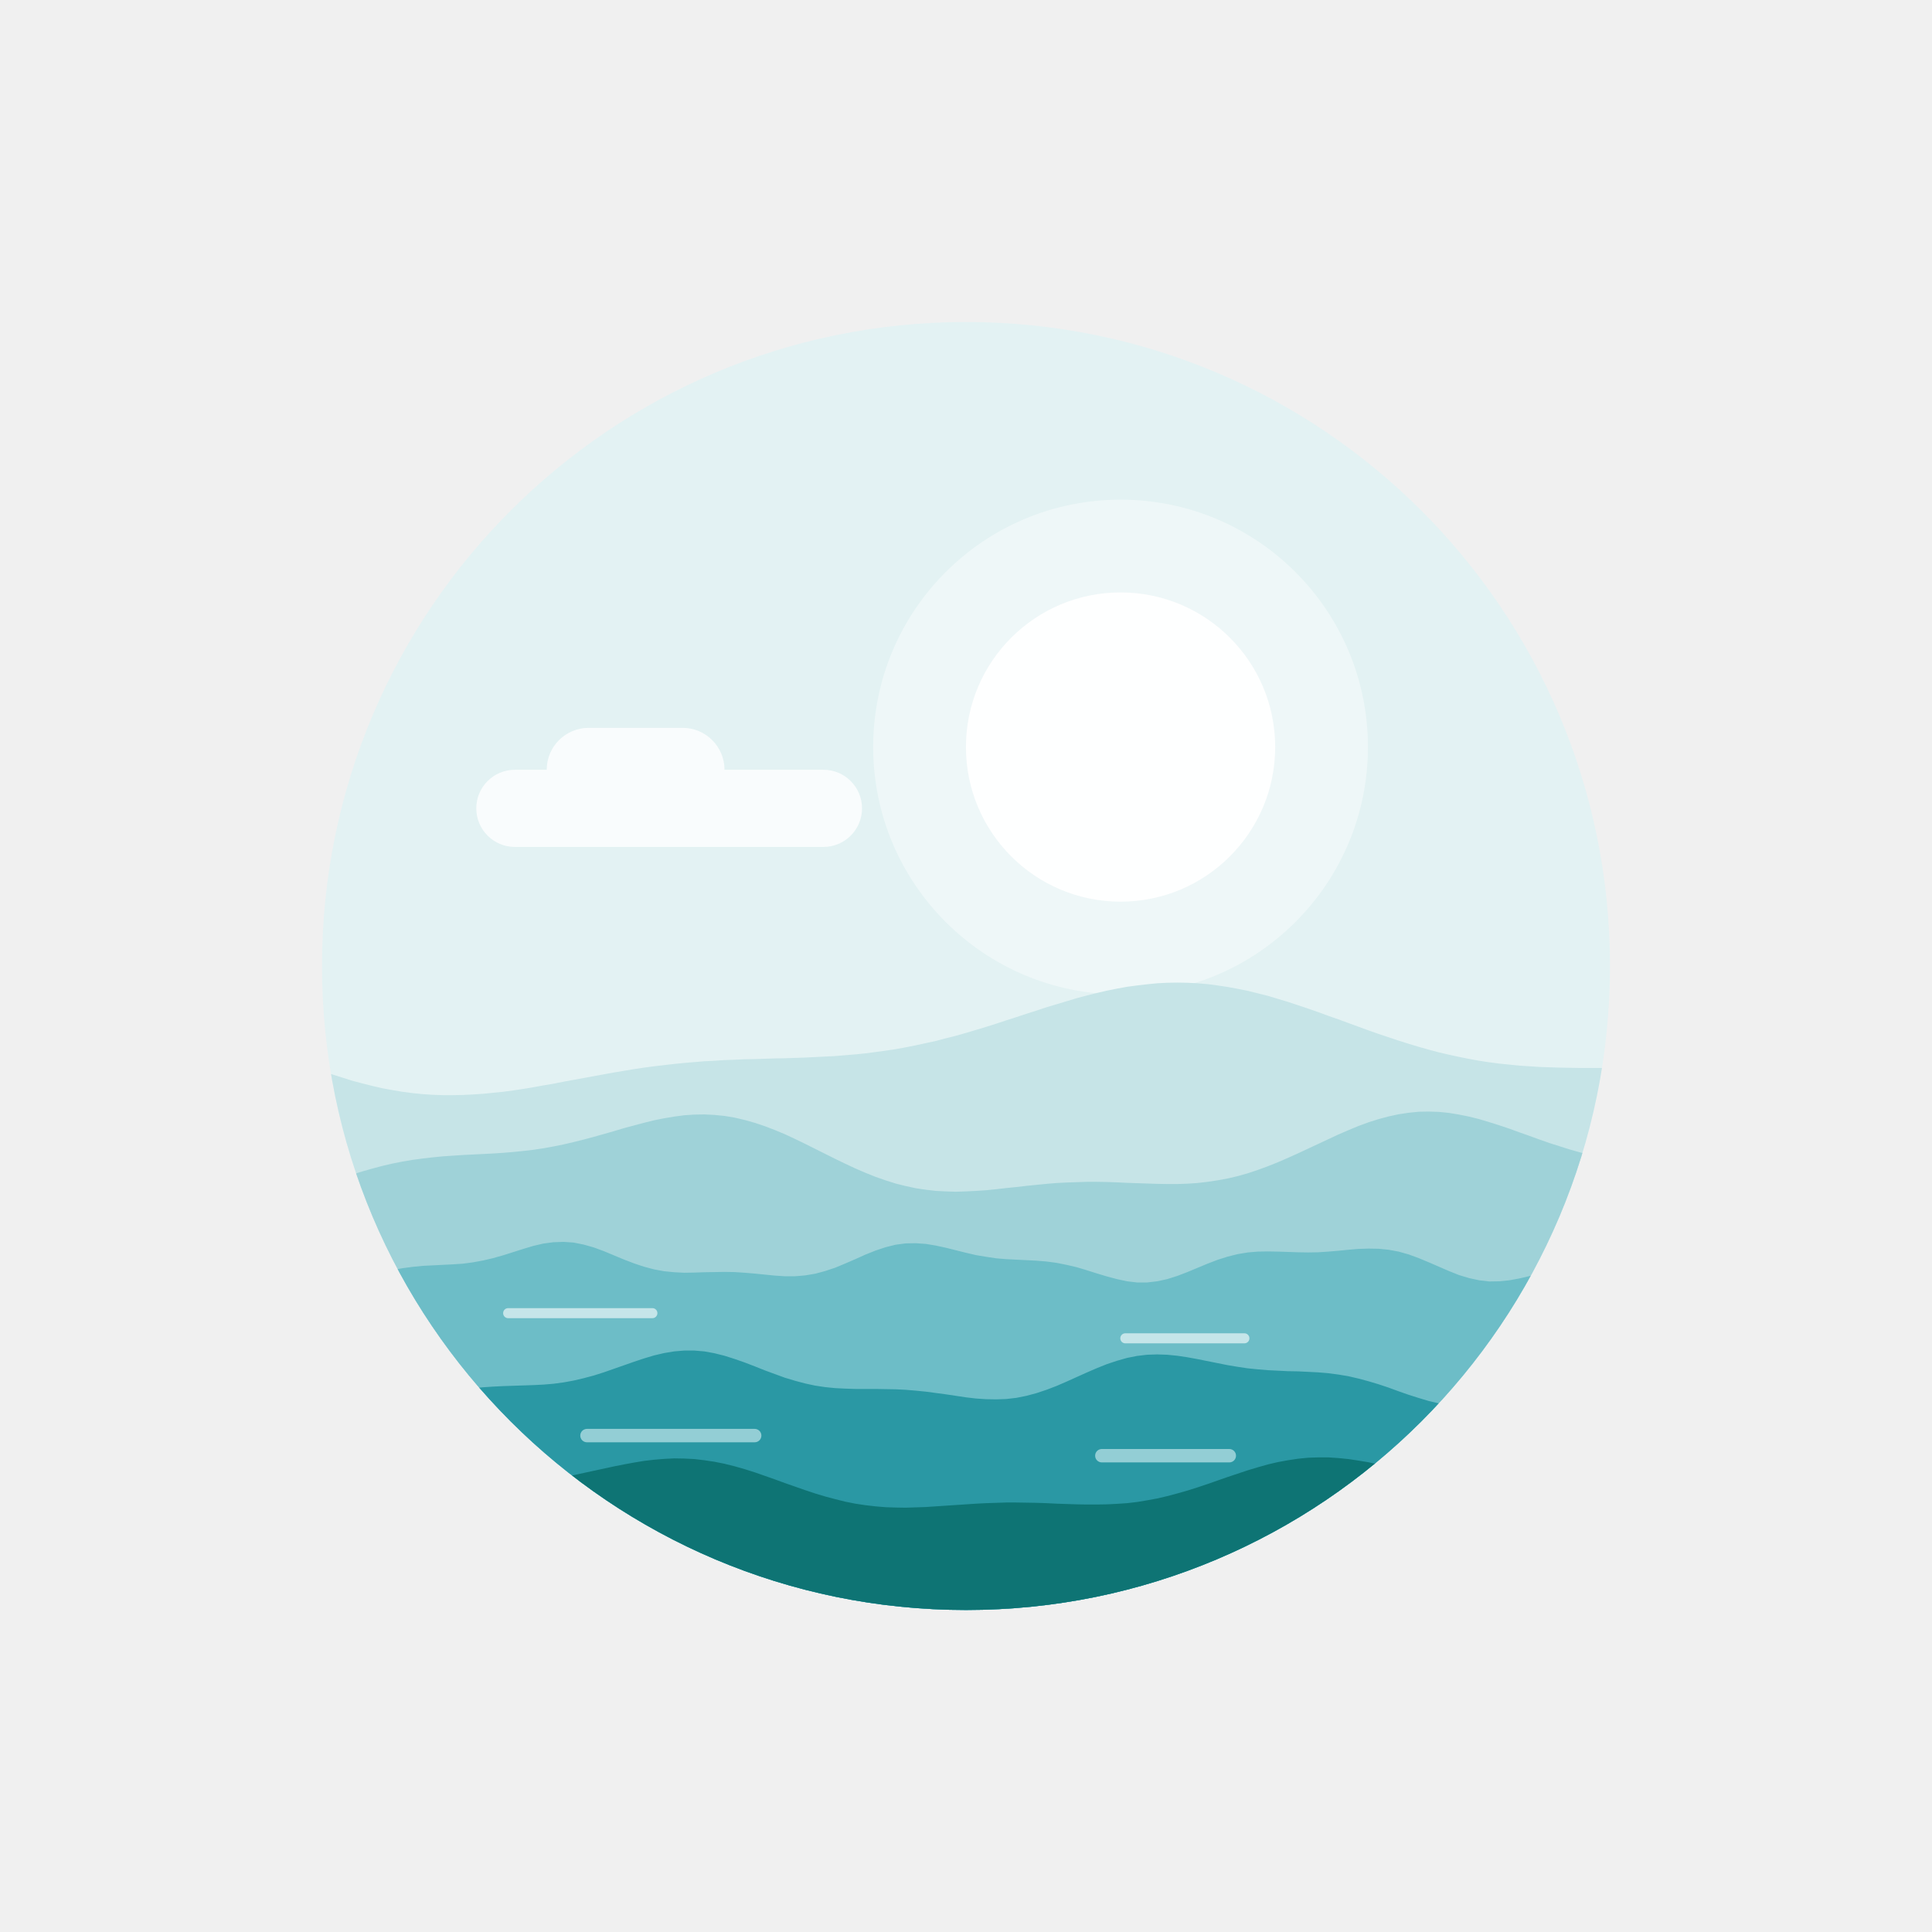
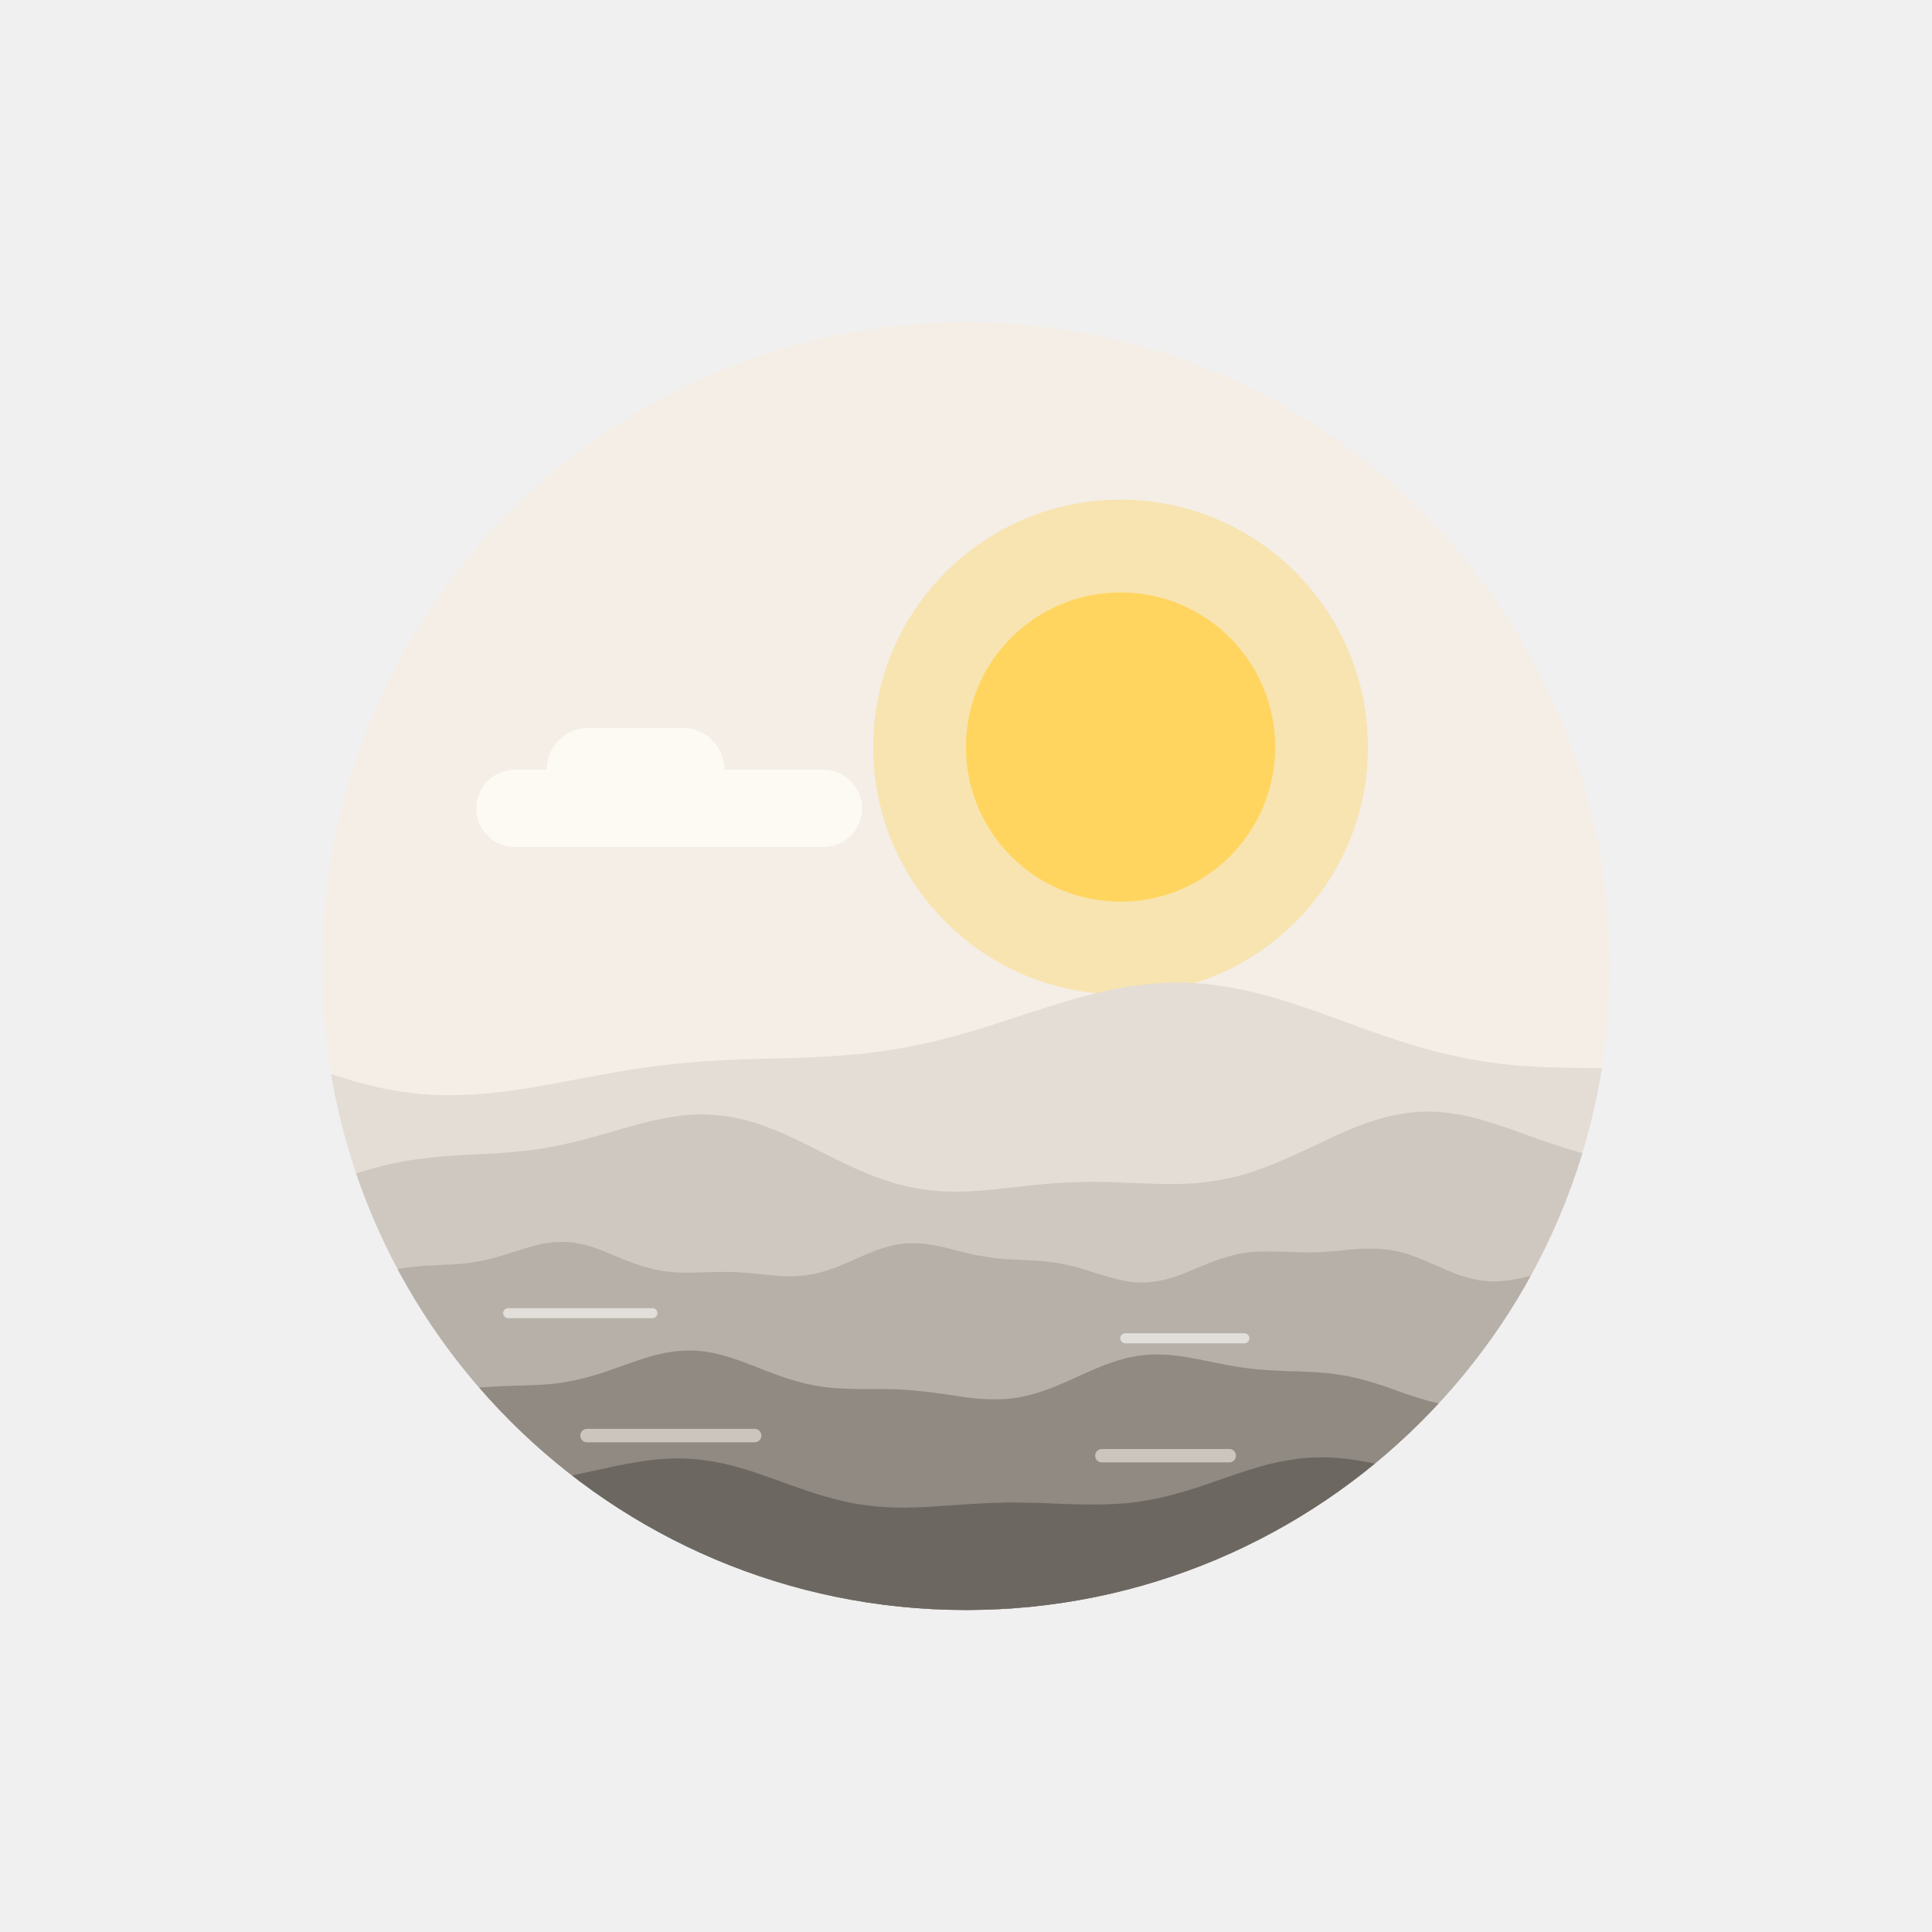
<svg xmlns="http://www.w3.org/2000/svg" width="1152" height="1152" viewBox="0 0 1152 1152">
  <g transform="translate(192 192)">
    <defs>
      <clipPath id="c">
        <circle cx="384.0" cy="384.0" r="384.0" />
      </clipPath>
    </defs>
    <g clip-path="url(#c)">
-       <rect width="768" height="768" fill="#e3f2f3" />
-       <circle cx="476.16" cy="253.44" r="147.5" fill="#ffffff" opacity="0.4" />
-       <circle cx="476.16" cy="253.44" r="92.2" fill="#ffffff" opacity="0.95" />
+       <rect width="768" height="768" fill="#f4eee7" />
+       <circle cx="476.16" cy="253.44" r="147.5" fill="#ffd45c" opacity="0.4" />
+       <circle cx="476.16" cy="253.44" r="92.2" fill="#ffd45c" opacity="0.95" />
      <g opacity="0.8">
-         <rect x="92" y="267" width="230" height="46" rx="23" fill="#ffffff" />
-         <rect x="134" y="242" width="106" height="51" rx="25" fill="#ffffff" />
+         <rect x="92" y="267" width="230" height="46" rx="23" fill="#fffdf8" />
+         <rect x="134" y="242" width="106" height="51" rx="25" fill="#fffdf8" />
      </g>
-       <path d="M0,768 L0.0,446.5 L6.0,448.6 L12.0,450.5 L18.0,452.4 L24.0,454.0 L30.0,455.5 L36.0,456.9 L42.0,458.0 L48.0,459.0 L54.0,459.8 L60.0,460.4 L66.0,460.8 L72.0,461.0 L78.0,461.0 L84.0,460.9 L90.0,460.6 L96.0,460.2 L102.0,459.6 L108.0,459.0 L114.0,458.2 L120.0,457.3 L126.0,456.3 L132.0,455.2 L138.0,454.2 L144.0,453.0 L150.0,451.9 L156.0,450.8 L162.0,449.7 L168.0,448.6 L174.0,447.5 L180.0,446.5 L186.0,445.5 L192.0,444.6 L198.0,443.8 L204.0,443.1 L210.0,442.4 L216.0,441.8 L222.0,441.3 L228.0,440.8 L234.0,440.5 L240.0,440.1 L246.0,439.9 L252.0,439.6 L258.0,439.5 L264.0,439.3 L270.0,439.1 L276.0,439.0 L282.0,438.8 L288.0,438.6 L294.0,438.3 L300.0,438.0 L306.0,437.7 L312.0,437.2 L318.0,436.7 L324.0,436.1 L330.0,435.3 L336.0,434.5 L342.0,433.6 L348.0,432.5 L354.0,431.3 L360.0,430.0 L366.0,428.7 L372.0,427.1 L378.0,425.6 L384.0,423.9 L390.0,422.1 L396.0,420.3 L402.0,418.4 L408.0,416.4 L414.0,414.5 L420.0,412.5 L426.0,410.6 L432.0,408.6 L438.0,406.8 L444.0,405.0 L450.0,403.2 L456.0,401.6 L462.0,400.1 L468.0,398.7 L474.0,397.5 L480.0,396.4 L486.0,395.6 L492.0,394.9 L498.0,394.3 L504.0,394.0 L510.0,393.9 L516.0,394.0 L522.0,394.3 L528.0,394.8 L534.0,395.6 L540.0,396.5 L546.0,397.6 L552.0,398.8 L558.0,400.3 L564.0,401.8 L570.0,403.6 L576.0,405.4 L582.0,407.4 L588.0,409.4 L594.0,411.5 L600.0,413.7 L606.0,415.8 L612.0,418.0 L618.0,420.2 L624.0,422.4 L630.0,424.5 L636.0,426.5 L642.0,428.5 L648.0,430.4 L654.0,432.2 L660.0,433.9 L666.0,435.5 L672.0,436.9 L678.0,438.2 L684.0,439.4 L690.0,440.5 L696.0,441.4 L702.0,442.2 L708.0,442.8 L714.0,443.4 L720.0,443.8 L726.0,444.2 L732.0,444.4 L738.0,444.6 L744.0,444.7 L750.0,444.8 L756.0,444.8 L762.0,444.8 L768.0,444.8 L768,768 Z" fill="#c6e4e7" />
-       <path d="M0,768 L0.0,514.6 L6.0,512.5 L12.0,510.4 L18.0,508.4 L24.0,506.5 L30.0,504.8 L36.0,503.2 L42.0,501.8 L48.0,500.6 L54.0,499.6 L60.0,498.8 L66.0,498.1 L72.0,497.5 L78.0,497.1 L84.0,496.7 L90.0,496.4 L96.0,496.1 L102.0,495.8 L108.0,495.4 L114.0,494.9 L120.0,494.3 L126.0,493.6 L132.0,492.7 L138.0,491.6 L144.0,490.4 L150.0,489.0 L156.0,487.5 L162.0,485.9 L168.0,484.2 L174.0,482.5 L180.0,480.7 L186.0,479.1 L192.0,477.5 L198.0,476.0 L204.0,474.8 L210.0,473.8 L216.0,473.0 L222.0,472.6 L228.0,472.5 L234.0,472.8 L240.0,473.4 L246.0,474.4 L252.0,475.8 L258.0,477.5 L264.0,479.5 L270.0,481.8 L276.0,484.3 L282.0,487.1 L288.0,490.0 L294.0,493.0 L300.0,496.0 L306.0,499.0 L312.0,501.9 L318.0,504.7 L324.0,507.3 L330.0,509.7 L336.0,511.8 L342.0,513.7 L348.0,515.2 L354.0,516.5 L360.0,517.4 L366.0,518.1 L372.0,518.4 L378.0,518.6 L384.0,518.4 L390.0,518.1 L396.0,517.7 L402.0,517.1 L408.0,516.4 L414.0,515.8 L420.0,515.1 L426.0,514.5 L432.0,513.9 L438.0,513.4 L444.0,513.1 L450.0,512.9 L456.0,512.7 L462.0,512.7 L468.0,512.8 L474.0,513.0 L480.0,513.3 L486.0,513.5 L492.0,513.7 L498.0,513.9 L504.0,514.0 L510.0,514.0 L516.0,513.8 L522.0,513.4 L528.0,512.7 L534.0,511.8 L540.0,510.7 L546.0,509.3 L552.0,507.6 L558.0,505.6 L564.0,503.4 L570.0,501.0 L576.0,498.4 L582.0,495.7 L588.0,492.9 L594.0,490.1 L600.0,487.3 L606.0,484.5 L612.0,481.9 L618.0,479.4 L624.0,477.2 L630.0,475.3 L636.0,473.7 L642.0,472.4 L648.0,471.5 L654.0,470.9 L660.0,470.8 L666.0,471.0 L672.0,471.6 L678.0,472.6 L684.0,473.8 L690.0,475.3 L696.0,477.1 L702.0,479.0 L708.0,481.0 L714.0,483.2 L720.0,485.3 L726.0,487.5 L732.0,489.6 L738.0,491.5 L744.0,493.4 L750.0,495.1 L756.0,496.6 L762.0,497.9 L768.0,499.0 L768,768 Z" fill="#9fd2d8" />
-       <path d="M0,768 L0.0,571.6 L6.0,571.9 L12.0,571.6 L18.0,570.8 L24.0,569.6 L30.0,568.1 L36.0,566.7 L42.0,565.3 L48.0,564.2 L54.0,563.4 L60.0,562.8 L66.0,562.5 L72.0,562.2 L78.0,561.9 L84.0,561.5 L90.0,560.7 L96.0,559.6 L102.0,558.2 L108.0,556.5 L114.0,554.6 L120.0,552.7 L126.0,550.9 L132.0,549.5 L138.0,548.7 L144.0,548.5 L150.0,548.9 L156.0,550.1 L162.0,551.8 L168.0,554.0 L174.0,556.5 L180.0,559.0 L186.0,561.3 L192.0,563.3 L198.0,564.9 L204.0,566.0 L210.0,566.6 L216.0,566.9 L222.0,566.8 L228.0,566.6 L234.0,566.5 L240.0,566.4 L246.0,566.5 L252.0,566.9 L258.0,567.4 L264.0,568.0 L270.0,568.6 L276.0,569.0 L282.0,569.0 L288.0,568.5 L294.0,567.5 L300.0,565.9 L306.0,563.9 L312.0,561.4 L318.0,558.8 L324.0,556.1 L330.0,553.7 L336.0,551.7 L342.0,550.2 L348.0,549.4 L354.0,549.3 L360.0,549.7 L366.0,550.7 L372.0,552.0 L378.0,553.5 L384.0,555.0 L390.0,556.4 L396.0,557.4 L402.0,558.3 L408.0,558.8 L414.0,559.1 L420.0,559.4 L426.0,559.7 L432.0,560.2 L438.0,561.0 L444.0,562.2 L450.0,563.6 L456.0,565.4 L462.0,567.3 L468.0,569.1 L474.0,570.7 L480.0,572.0 L486.0,572.7 L492.0,572.7 L498.0,572.0 L504.0,570.7 L510.0,568.8 L516.0,566.5 L522.0,564.0 L528.0,561.5 L534.0,559.2 L540.0,557.3 L546.0,555.8 L552.0,554.8 L558.0,554.3 L564.0,554.2 L570.0,554.3 L576.0,554.5 L582.0,554.7 L588.0,554.8 L594.0,554.7 L600.0,554.3 L606.0,553.8 L612.0,553.2 L618.0,552.7 L624.0,552.5 L630.0,552.6 L636.0,553.2 L642.0,554.3 L648.0,556.0 L654.0,558.2 L660.0,560.7 L666.0,563.3 L672.0,565.9 L678.0,568.3 L684.0,570.1 L690.0,571.4 L696.0,572.1 L702.0,572.0 L708.0,571.4 L714.0,570.3 L720.0,568.9 L726.0,567.3 L732.0,565.8 L738.0,564.5 L744.0,563.4 L750.0,562.6 L756.0,562.1 L762.0,561.8 L768.0,561.5 L768,768 Z" fill="#6dbdc7" />
-       <rect x="108" y="588" width="92" height="6" rx="3" fill="#ffffff" opacity="0.6" />
-       <rect x="476" y="603" width="77" height="6" rx="3" fill="#ffffff" opacity="0.6" />
-       <path d="M0,768 L0.0,635.5 L6.0,637.9 L12.0,639.9 L18.0,641.6 L24.0,642.8 L30.0,643.5 L36.0,643.8 L42.0,643.6 L48.0,643.0 L54.0,642.1 L60.0,641.1 L66.0,639.9 L72.0,638.7 L78.0,637.6 L84.0,636.6 L90.0,635.8 L96.0,635.2 L102.0,634.8 L108.0,634.5 L114.0,634.3 L120.0,634.1 L126.0,633.9 L132.0,633.6 L138.0,633.1 L144.0,632.3 L150.0,631.2 L156.0,629.8 L162.0,628.2 L168.0,626.3 L174.0,624.2 L180.0,622.1 L186.0,620.0 L192.0,618.0 L198.0,616.2 L204.0,614.8 L210.0,613.8 L216.0,613.3 L222.0,613.3 L228.0,613.8 L234.0,614.9 L240.0,616.4 L246.0,618.3 L252.0,620.4 L258.0,622.7 L264.0,625.1 L270.0,627.3 L276.0,629.5 L282.0,631.3 L288.0,632.9 L294.0,634.2 L300.0,635.1 L306.0,635.7 L312.0,636.0 L318.0,636.2 L324.0,636.2 L330.0,636.2 L336.0,636.3 L342.0,636.4 L348.0,636.7 L354.0,637.2 L360.0,637.8 L366.0,638.6 L372.0,639.4 L378.0,640.3 L384.0,641.2 L390.0,641.9 L396.0,642.3 L402.0,642.4 L408.0,642.2 L414.0,641.5 L420.0,640.3 L426.0,638.7 L432.0,636.7 L438.0,634.4 L444.0,631.8 L450.0,629.1 L456.0,626.4 L462.0,623.8 L468.0,621.4 L474.0,619.4 L480.0,617.7 L486.0,616.5 L492.0,615.8 L498.0,615.6 L504.0,615.8 L510.0,616.4 L516.0,617.3 L522.0,618.4 L528.0,619.6 L534.0,620.8 L540.0,622.0 L546.0,623.0 L552.0,623.9 L558.0,624.5 L564.0,625.0 L570.0,625.3 L576.0,625.6 L582.0,625.7 L588.0,626.0 L594.0,626.3 L600.0,626.8 L606.0,627.6 L612.0,628.6 L618.0,630.0 L624.0,631.6 L630.0,633.4 L636.0,635.4 L642.0,637.6 L648.0,639.7 L654.0,641.6 L660.0,643.4 L666.0,644.8 L672.0,645.7 L678.0,646.2 L684.0,646.2 L690.0,645.6 L696.0,644.6 L702.0,643.0 L708.0,641.1 L714.0,639.0 L720.0,636.7 L726.0,634.3 L732.0,632.0 L738.0,629.8 L744.0,627.9 L750.0,626.3 L756.0,625.0 L762.0,624.1 L768.0,623.5 L768,768 Z" fill="#2a98a4" />
-       <path d="M0,768 L0.0,707.7 L6.0,706.3 L12.0,704.8 L18.0,703.3 L24.0,701.9 L30.0,700.5 L36.0,699.3 L42.0,698.2 L48.0,697.2 L54.0,696.4 L60.0,695.8 L66.0,695.2 L72.0,694.8 L78.0,694.5 L84.0,694.2 L90.0,694.0 L96.0,693.8 L102.0,693.5 L108.0,693.2 L114.0,692.7 L120.0,692.2 L126.0,691.5 L132.0,690.7 L138.0,689.8 L144.0,688.7 L150.0,687.6 L156.0,686.3 L162.0,685.0 L168.0,683.7 L174.0,682.4 L180.0,681.2 L186.0,680.1 L192.0,679.1 L198.0,678.4 L204.0,677.9 L210.0,677.6 L216.0,677.7 L222.0,678.0 L228.0,678.7 L234.0,679.6 L240.0,680.8 L246.0,682.3 L252.0,684.0 L258.0,685.9 L264.0,688.0 L270.0,690.1 L276.0,692.3 L282.0,694.4 L288.0,696.5 L294.0,698.5 L300.0,700.3 L306.0,701.9 L312.0,703.4 L318.0,704.6 L324.0,705.5 L330.0,706.2 L336.0,706.7 L342.0,706.9 L348.0,707.0 L354.0,706.8 L360.0,706.6 L366.0,706.2 L372.0,705.8 L378.0,705.4 L384.0,705.0 L390.0,704.6 L396.0,704.3 L402.0,704.1 L408.0,703.9 L414.0,703.9 L420.0,704.0 L426.0,704.1 L432.0,704.3 L438.0,704.6 L444.0,704.8 L450.0,705.0 L456.0,705.1 L462.0,705.1 L468.0,705.0 L474.0,704.7 L480.0,704.3 L486.0,703.6 L492.0,702.6 L498.0,701.5 L504.0,700.1 L510.0,698.5 L516.0,696.8 L522.0,694.9 L528.0,692.9 L534.0,690.8 L540.0,688.7 L546.0,686.7 L552.0,684.7 L558.0,682.9 L564.0,681.2 L570.0,679.8 L576.0,678.7 L582.0,677.8 L588.0,677.2 L594.0,677.0 L600.0,677.0 L606.0,677.4 L612.0,678.0 L618.0,678.9 L624.0,679.9 L630.0,681.2 L636.0,682.6 L642.0,684.1 L648.0,685.6 L654.0,687.1 L660.0,688.5 L666.0,689.9 L672.0,691.2 L678.0,692.3 L684.0,693.3 L690.0,694.1 L696.0,694.8 L702.0,695.3 L708.0,695.7 L714.0,696.0 L720.0,696.3 L726.0,696.5 L732.0,696.8 L738.0,697.0 L744.0,697.3 L750.0,697.8 L756.0,698.3 L762.0,698.9 L768.0,699.7 L768,768 Z" fill="#0e7474" />
-       <rect x="154" y="660" width="108" height="8" rx="4" fill="#bfe6ea" opacity="0.7" />
-       <rect x="461" y="672" width="84" height="8" rx="4" fill="#bfe6ea" opacity="0.7" />
+       <path d="M0,768 L0.0,446.5 L6.0,448.6 L12.0,450.5 L18.0,452.4 L24.0,454.0 L30.0,455.5 L36.0,456.9 L42.0,458.0 L48.0,459.0 L54.0,459.8 L60.0,460.4 L66.0,460.8 L72.0,461.0 L78.0,461.0 L84.0,460.9 L90.0,460.6 L96.0,460.2 L102.0,459.6 L108.0,459.0 L114.0,458.2 L120.0,457.3 L126.0,456.3 L132.0,455.2 L138.0,454.2 L144.0,453.0 L150.0,451.9 L156.0,450.8 L162.0,449.7 L168.0,448.6 L174.0,447.5 L180.0,446.5 L186.0,445.5 L192.0,444.6 L198.0,443.8 L204.0,443.1 L210.0,442.4 L216.0,441.8 L222.0,441.3 L228.0,440.8 L234.0,440.5 L240.0,440.1 L246.0,439.9 L252.0,439.6 L258.0,439.5 L264.0,439.3 L270.0,439.1 L276.0,439.0 L282.0,438.8 L288.0,438.6 L294.0,438.3 L300.0,438.0 L306.0,437.7 L312.0,437.2 L318.0,436.7 L324.0,436.1 L330.0,435.3 L336.0,434.5 L342.0,433.6 L348.0,432.5 L354.0,431.3 L360.0,430.0 L366.0,428.7 L372.0,427.1 L378.0,425.6 L384.0,423.9 L390.0,422.1 L396.0,420.3 L402.0,418.4 L408.0,416.4 L414.0,414.5 L420.0,412.5 L426.0,410.6 L432.0,408.6 L438.0,406.8 L444.0,405.0 L450.0,403.2 L456.0,401.6 L462.0,400.1 L468.0,398.7 L474.0,397.5 L480.0,396.4 L486.0,395.6 L492.0,394.9 L498.0,394.3 L504.0,394.0 L510.0,393.9 L516.0,394.0 L522.0,394.3 L528.0,394.8 L534.0,395.6 L540.0,396.5 L546.0,397.6 L552.0,398.8 L558.0,400.3 L564.0,401.8 L570.0,403.6 L576.0,405.4 L582.0,407.4 L588.0,409.4 L594.0,411.5 L600.0,413.7 L606.0,415.8 L612.0,418.0 L618.0,420.2 L624.0,422.4 L630.0,424.5 L636.0,426.5 L642.0,428.5 L648.0,430.4 L654.0,432.2 L660.0,433.9 L666.0,435.5 L672.0,436.9 L678.0,438.2 L684.0,439.4 L690.0,440.5 L696.0,441.4 L702.0,442.2 L708.0,442.8 L714.0,443.4 L720.0,443.8 L726.0,444.2 L732.0,444.4 L738.0,444.6 L744.0,444.7 L750.0,444.8 L756.0,444.8 L762.0,444.8 L768.0,444.8 L768,768 Z" fill="#e3ddd6" />
+       <path d="M0,768 L0.0,514.6 L6.0,512.5 L12.0,510.4 L18.0,508.4 L24.0,506.5 L30.0,504.8 L36.0,503.2 L42.0,501.8 L48.0,500.6 L54.0,499.6 L60.0,498.8 L66.0,498.1 L72.0,497.5 L78.0,497.1 L84.0,496.7 L90.0,496.4 L96.0,496.1 L102.0,495.8 L108.0,495.4 L114.0,494.9 L120.0,494.3 L126.0,493.6 L132.0,492.7 L138.0,491.6 L144.0,490.4 L150.0,489.0 L156.0,487.5 L162.0,485.9 L168.0,484.2 L174.0,482.5 L180.0,480.7 L186.0,479.1 L192.0,477.5 L198.0,476.0 L204.0,474.8 L210.0,473.8 L216.0,473.0 L222.0,472.6 L228.0,472.5 L234.0,472.8 L240.0,473.4 L246.0,474.4 L252.0,475.8 L258.0,477.5 L264.0,479.5 L270.0,481.8 L276.0,484.3 L282.0,487.1 L288.0,490.0 L294.0,493.0 L300.0,496.0 L306.0,499.0 L312.0,501.9 L318.0,504.7 L324.0,507.3 L330.0,509.7 L336.0,511.8 L342.0,513.7 L348.0,515.2 L354.0,516.5 L360.0,517.4 L366.0,518.1 L372.0,518.4 L378.0,518.6 L384.0,518.4 L390.0,518.1 L396.0,517.7 L402.0,517.1 L408.0,516.4 L414.0,515.8 L420.0,515.1 L426.0,514.5 L432.0,513.9 L438.0,513.4 L444.0,513.1 L450.0,512.9 L456.0,512.7 L462.0,512.7 L468.0,512.8 L474.0,513.0 L480.0,513.3 L486.0,513.5 L492.0,513.7 L498.0,513.9 L504.0,514.0 L510.0,514.0 L516.0,513.8 L522.0,513.4 L528.0,512.7 L534.0,511.8 L540.0,510.7 L546.0,509.3 L552.0,507.6 L558.0,505.6 L564.0,503.4 L570.0,501.0 L576.0,498.4 L582.0,495.7 L588.0,492.9 L594.0,490.1 L600.0,487.3 L606.0,484.5 L612.0,481.9 L618.0,479.4 L624.0,477.2 L630.0,475.3 L636.0,473.7 L642.0,472.4 L648.0,471.5 L654.0,470.9 L660.0,470.8 L666.0,471.0 L672.0,471.6 L678.0,472.6 L684.0,473.8 L690.0,475.3 L696.0,477.1 L702.0,479.0 L708.0,481.0 L714.0,483.2 L720.0,485.3 L726.0,487.5 L732.0,489.6 L738.0,491.5 L744.0,493.4 L750.0,495.1 L756.0,496.6 L762.0,497.9 L768.0,499.0 L768,768 Z" fill="#cec8c1" />
+       <path d="M0,768 L0.0,571.6 L6.0,571.9 L12.0,571.6 L18.0,570.8 L24.0,569.6 L30.0,568.1 L36.0,566.7 L42.0,565.3 L48.0,564.2 L54.0,563.4 L60.0,562.8 L66.0,562.5 L72.0,562.2 L78.0,561.9 L84.0,561.5 L90.0,560.7 L96.0,559.6 L102.0,558.2 L108.0,556.5 L114.0,554.6 L120.0,552.7 L126.0,550.9 L132.0,549.5 L138.0,548.7 L144.0,548.5 L150.0,548.9 L156.0,550.1 L162.0,551.8 L168.0,554.0 L174.0,556.5 L180.0,559.0 L186.0,561.3 L192.0,563.3 L198.0,564.9 L204.0,566.0 L210.0,566.6 L216.0,566.9 L222.0,566.8 L228.0,566.6 L234.0,566.5 L240.0,566.4 L246.0,566.5 L252.0,566.9 L258.0,567.4 L264.0,568.0 L270.0,568.6 L276.0,569.0 L282.0,569.0 L288.0,568.5 L294.0,567.5 L300.0,565.9 L306.0,563.9 L312.0,561.4 L318.0,558.8 L324.0,556.1 L330.0,553.7 L336.0,551.7 L342.0,550.2 L348.0,549.4 L354.0,549.3 L360.0,549.7 L366.0,550.7 L372.0,552.0 L378.0,553.5 L384.0,555.0 L390.0,556.4 L396.0,557.4 L402.0,558.3 L408.0,558.8 L414.0,559.1 L420.0,559.4 L426.0,559.7 L432.0,560.2 L438.0,561.0 L444.0,562.2 L450.0,563.6 L456.0,565.4 L462.0,567.3 L468.0,569.1 L474.0,570.7 L480.0,572.0 L486.0,572.7 L492.0,572.7 L498.0,572.0 L504.0,570.7 L510.0,568.8 L516.0,566.5 L522.0,564.0 L528.0,561.5 L534.0,559.2 L540.0,557.3 L546.0,555.8 L552.0,554.8 L558.0,554.3 L564.0,554.2 L570.0,554.3 L576.0,554.5 L582.0,554.7 L588.0,554.8 L594.0,554.7 L600.0,554.3 L606.0,553.8 L612.0,553.2 L618.0,552.7 L624.0,552.5 L630.0,552.6 L636.0,553.2 L642.0,554.3 L648.0,556.0 L654.0,558.2 L660.0,560.7 L666.0,563.3 L672.0,565.9 L678.0,568.3 L684.0,570.1 L690.0,571.4 L696.0,572.1 L702.0,572.0 L708.0,571.4 L714.0,570.3 L720.0,568.9 L726.0,567.3 L732.0,565.8 L738.0,564.5 L744.0,563.4 L750.0,562.6 L756.0,562.1 L762.0,561.8 L768.0,561.5 L768,768 Z" fill="#b6b0a9" />
+       <rect x="108" y="588" width="92" height="6" rx="3" fill="#fffdf8" opacity="0.6" />
+       <rect x="476" y="603" width="77" height="6" rx="3" fill="#fffdf8" opacity="0.6" />
+       <path d="M0,768 L0.0,635.5 L6.0,637.9 L12.0,639.9 L18.0,641.6 L24.0,642.8 L30.0,643.5 L36.0,643.8 L42.0,643.6 L48.0,643.0 L54.0,642.1 L60.0,641.1 L66.0,639.9 L72.0,638.7 L78.0,637.6 L84.0,636.6 L90.0,635.8 L96.0,635.2 L102.0,634.8 L108.0,634.5 L114.0,634.3 L120.0,634.1 L126.0,633.9 L132.0,633.6 L138.0,633.1 L144.0,632.3 L150.0,631.2 L156.0,629.8 L162.0,628.2 L168.0,626.3 L174.0,624.2 L180.0,622.1 L186.0,620.0 L192.0,618.0 L198.0,616.2 L204.0,614.8 L210.0,613.8 L216.0,613.3 L222.0,613.3 L228.0,613.8 L234.0,614.9 L240.0,616.4 L246.0,618.3 L252.0,620.4 L258.0,622.7 L264.0,625.1 L270.0,627.3 L276.0,629.5 L282.0,631.3 L288.0,632.9 L294.0,634.2 L300.0,635.1 L306.0,635.7 L312.0,636.0 L318.0,636.2 L324.0,636.2 L330.0,636.2 L336.0,636.3 L342.0,636.4 L348.0,636.7 L354.0,637.2 L360.0,637.8 L366.0,638.6 L372.0,639.4 L378.0,640.3 L384.0,641.2 L390.0,641.9 L396.0,642.3 L402.0,642.4 L408.0,642.2 L414.0,641.5 L420.0,640.3 L426.0,638.7 L432.0,636.7 L438.0,634.4 L444.0,631.8 L450.0,629.1 L456.0,626.4 L462.0,623.8 L468.0,621.4 L474.0,619.4 L480.0,617.7 L486.0,616.5 L492.0,615.8 L498.0,615.6 L504.0,615.8 L510.0,616.4 L516.0,617.3 L522.0,618.4 L528.0,619.6 L534.0,620.8 L540.0,622.0 L546.0,623.0 L552.0,623.9 L558.0,624.5 L564.0,625.0 L570.0,625.3 L576.0,625.6 L582.0,625.7 L588.0,626.0 L594.0,626.3 L600.0,626.8 L606.0,627.6 L612.0,628.6 L618.0,630.0 L624.0,631.6 L630.0,633.4 L636.0,635.4 L642.0,637.6 L648.0,639.7 L654.0,641.6 L660.0,643.4 L666.0,644.8 L672.0,645.7 L678.0,646.2 L684.0,646.2 L690.0,645.6 L696.0,644.6 L702.0,643.0 L708.0,641.1 L714.0,639.0 L720.0,636.7 L726.0,634.3 L732.0,632.0 L738.0,629.8 L744.0,627.9 L750.0,626.3 L756.0,625.0 L762.0,624.1 L768.0,623.5 L768,768 Z" fill="#908a83" />
+       <path d="M0,768 L0.0,707.7 L6.0,706.3 L12.0,704.8 L18.0,703.3 L24.0,701.9 L30.0,700.5 L36.0,699.3 L42.0,698.2 L48.0,697.2 L54.0,696.4 L60.0,695.8 L66.0,695.2 L72.0,694.8 L78.0,694.5 L84.0,694.2 L90.0,694.0 L96.0,693.8 L102.0,693.5 L108.0,693.2 L114.0,692.7 L120.0,692.2 L126.0,691.5 L132.0,690.7 L138.0,689.8 L144.0,688.7 L150.0,687.6 L156.0,686.3 L162.0,685.0 L168.0,683.7 L174.0,682.4 L180.0,681.2 L186.0,680.1 L192.0,679.1 L198.0,678.4 L204.0,677.9 L210.0,677.6 L216.0,677.7 L222.0,678.0 L228.0,678.7 L234.0,679.6 L240.0,680.8 L246.0,682.3 L252.0,684.0 L258.0,685.9 L264.0,688.0 L270.0,690.1 L276.0,692.3 L282.0,694.4 L288.0,696.5 L294.0,698.5 L300.0,700.3 L306.0,701.9 L312.0,703.4 L318.0,704.6 L324.0,705.5 L330.0,706.2 L336.0,706.7 L342.0,706.9 L348.0,707.0 L354.0,706.8 L360.0,706.6 L366.0,706.2 L372.0,705.8 L378.0,705.4 L384.0,705.0 L390.0,704.6 L396.0,704.3 L402.0,704.1 L408.0,703.9 L414.0,703.9 L420.0,704.0 L426.0,704.1 L432.0,704.3 L438.0,704.6 L444.0,704.8 L450.0,705.0 L456.0,705.1 L462.0,705.1 L468.0,705.0 L474.0,704.7 L480.0,704.3 L486.0,703.6 L492.0,702.6 L498.0,701.5 L504.0,700.1 L510.0,698.5 L516.0,696.8 L522.0,694.9 L528.0,692.9 L534.0,690.8 L540.0,688.7 L546.0,686.7 L552.0,684.7 L558.0,682.9 L564.0,681.2 L570.0,679.8 L576.0,678.7 L582.0,677.8 L588.0,677.2 L594.0,677.0 L600.0,677.0 L606.0,677.4 L612.0,678.0 L618.0,678.9 L624.0,679.9 L630.0,681.2 L636.0,682.6 L642.0,684.1 L648.0,685.6 L654.0,687.1 L660.0,688.5 L666.0,689.9 L672.0,691.2 L678.0,692.3 L684.0,693.3 L690.0,694.1 L696.0,694.8 L702.0,695.3 L708.0,695.7 L714.0,696.0 L720.0,696.3 L726.0,696.5 L732.0,696.8 L738.0,697.0 L744.0,697.3 L750.0,697.8 L756.0,698.3 L762.0,698.9 L768.0,699.7 L768,768 Z" fill="#6c6761" />
+       <rect x="154" y="660" width="108" height="8" rx="4" fill="#e4ded7" opacity="0.7" />
+       <rect x="461" y="672" width="84" height="8" rx="4" fill="#e4ded7" opacity="0.7" />
    </g>
  </g>
</svg>
